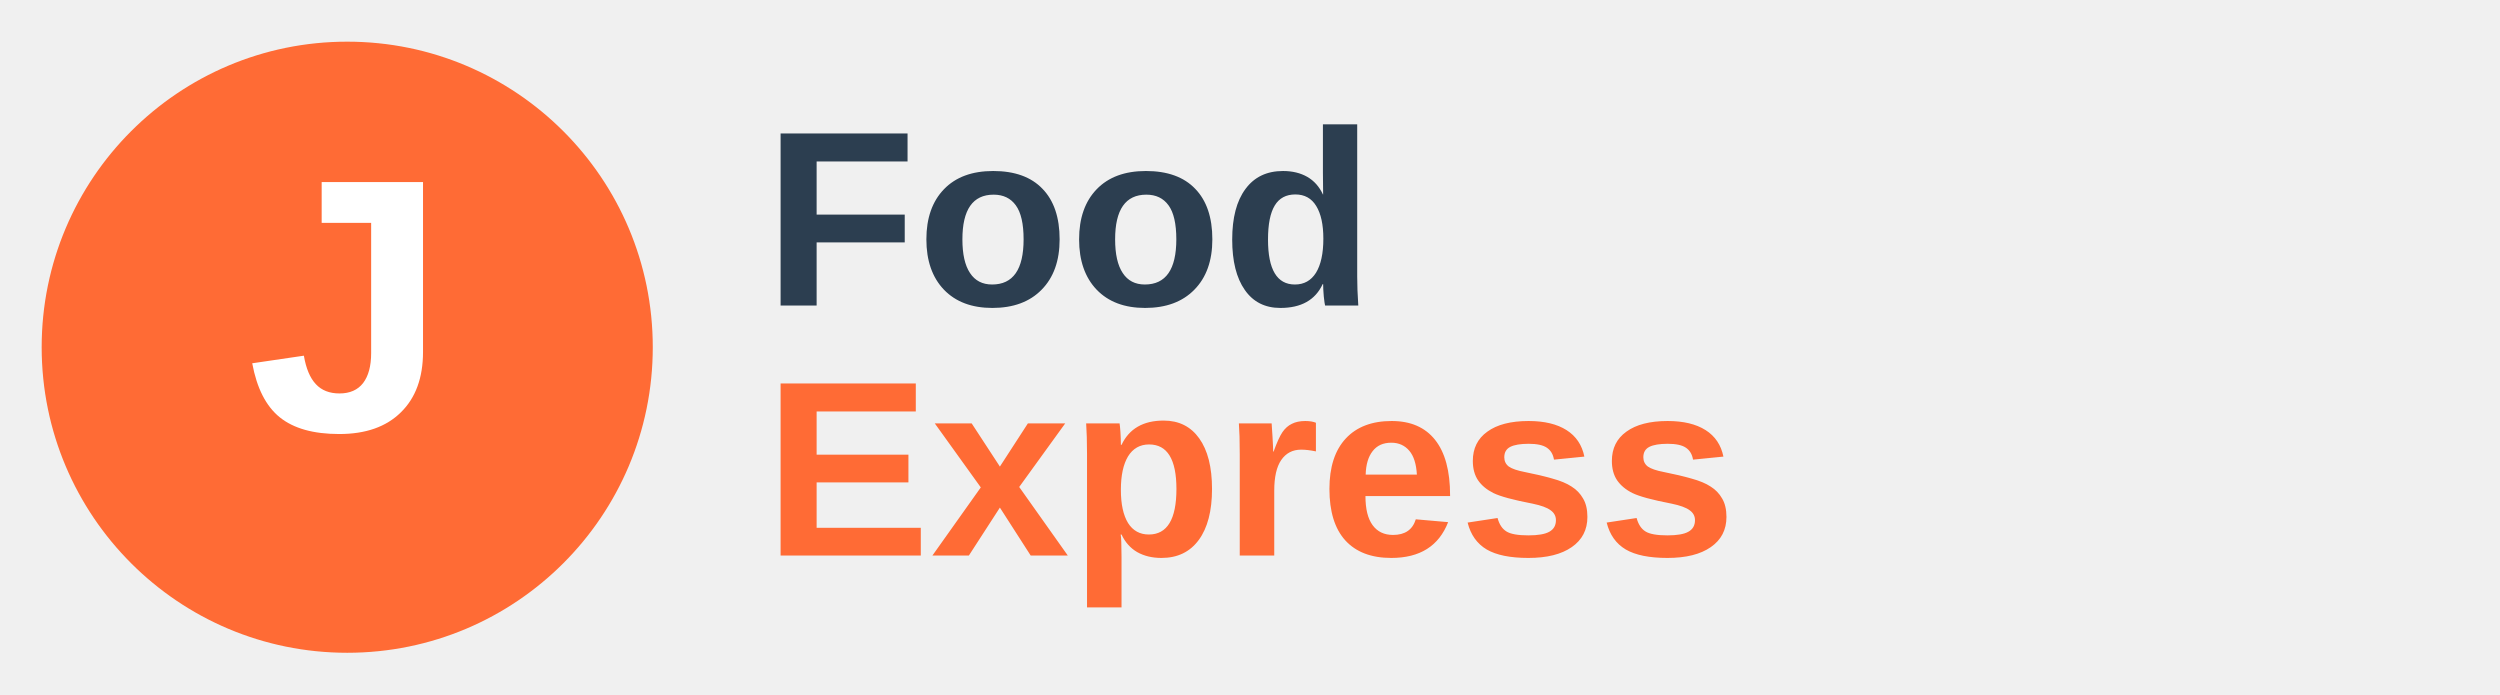
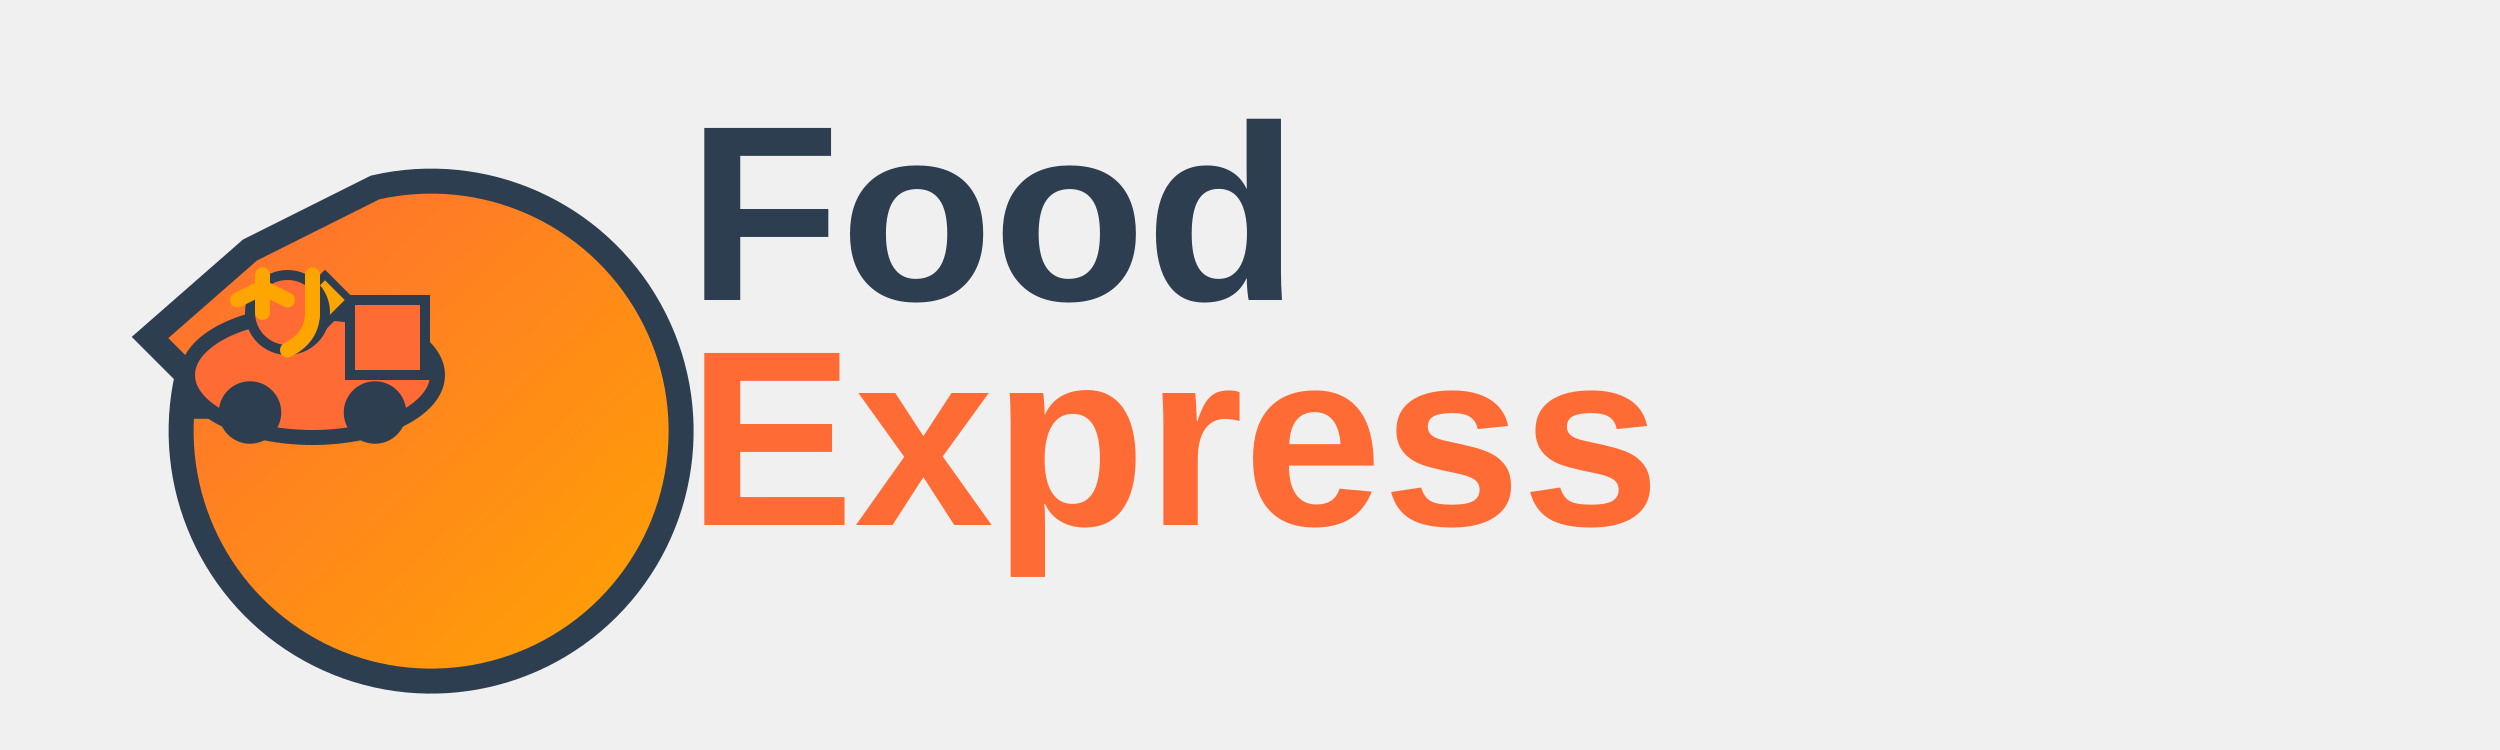
- <svg xmlns="http://www.w3.org/2000/svg" width="180" height="50" viewBox="0 0 180 50">
-   <circle cx="25" cy="25" r="22" fill="#FF6B35" />
-   <text x="25" y="31" font-family="Arial, sans-serif" font-size="26" font-weight="bold" fill="#FFFFFF" text-anchor="middle">J</text>
-   <text x="55" y="22" font-family="Arial, sans-serif" font-size="18" font-weight="bold" fill="#2C3E50">Food</text>
-   <text x="55" y="40" font-family="Arial, sans-serif" font-size="18" font-weight="bold" fill="#FF6B35">Express</text>
+ <svg xmlns="http://www.w3.org/2000/svg" width="200" height="60" viewBox="0 0 200 60">
+   <defs>
+     <linearGradient id="orangeGradAdmin" x1="0%" y1="0%" x2="100%" y2="100%">
+       <stop offset="0%" style="stop-color:#FF6B35;stop-opacity:1" />
+       <stop offset="100%" style="stop-color:#FFA500;stop-opacity:1" />
+     </linearGradient>
+   </defs>
+   <path d="M 30 15 A 20 20 0 1 1 15 30 L 12 27 L 20 20 Z" fill="url(#orangeGradAdmin)" stroke="#2C3E50" stroke-width="2" />
+   <ellipse cx="25" cy="30" rx="10" ry="5" fill="#FF6B35" stroke="#2C3E50" stroke-width="1.2" />
+   <circle cx="20" cy="33" r="2.5" fill="#2C3E50" />
+   <circle cx="30" cy="33" r="2.5" fill="#2C3E50" />
+   <line x1="15" y1="33" x2="17" y2="33" stroke="#2C3E50" stroke-width="1" />
+   <rect x="28" y="24" width="6" height="6" fill="#FF6B35" stroke="#2C3E50" stroke-width="0.8" />
+   <path d="M 26 26 L 24 24 L 26 22 L 28 24 Z" fill="#FFA500" stroke="#2C3E50" stroke-width="0.6" />
+   <circle cx="23" cy="25" r="3" fill="#FF6B35" stroke="#2C3E50" stroke-width="0.8" />
+   <path d="M 21 22 L 21 25 M 21 23 L 19 24 M 21 23 L 23 24" stroke="#FFA500" stroke-width="1.2" stroke-linecap="round" fill="none" />
+   <path d="M 25 22 L 25 25 M 25 25 Q 25 27 23 28" stroke="#FFA500" stroke-width="1.2" stroke-linecap="round" fill="none" />
+   <text x="55" y="24" font-family="Arial, sans-serif" font-size="20" font-weight="bold" fill="#2C3E50">Food</text>
+   <text x="55" y="42" font-family="Arial, sans-serif" font-size="20" font-weight="bold" fill="#FF6B35">Express</text>
</svg>
